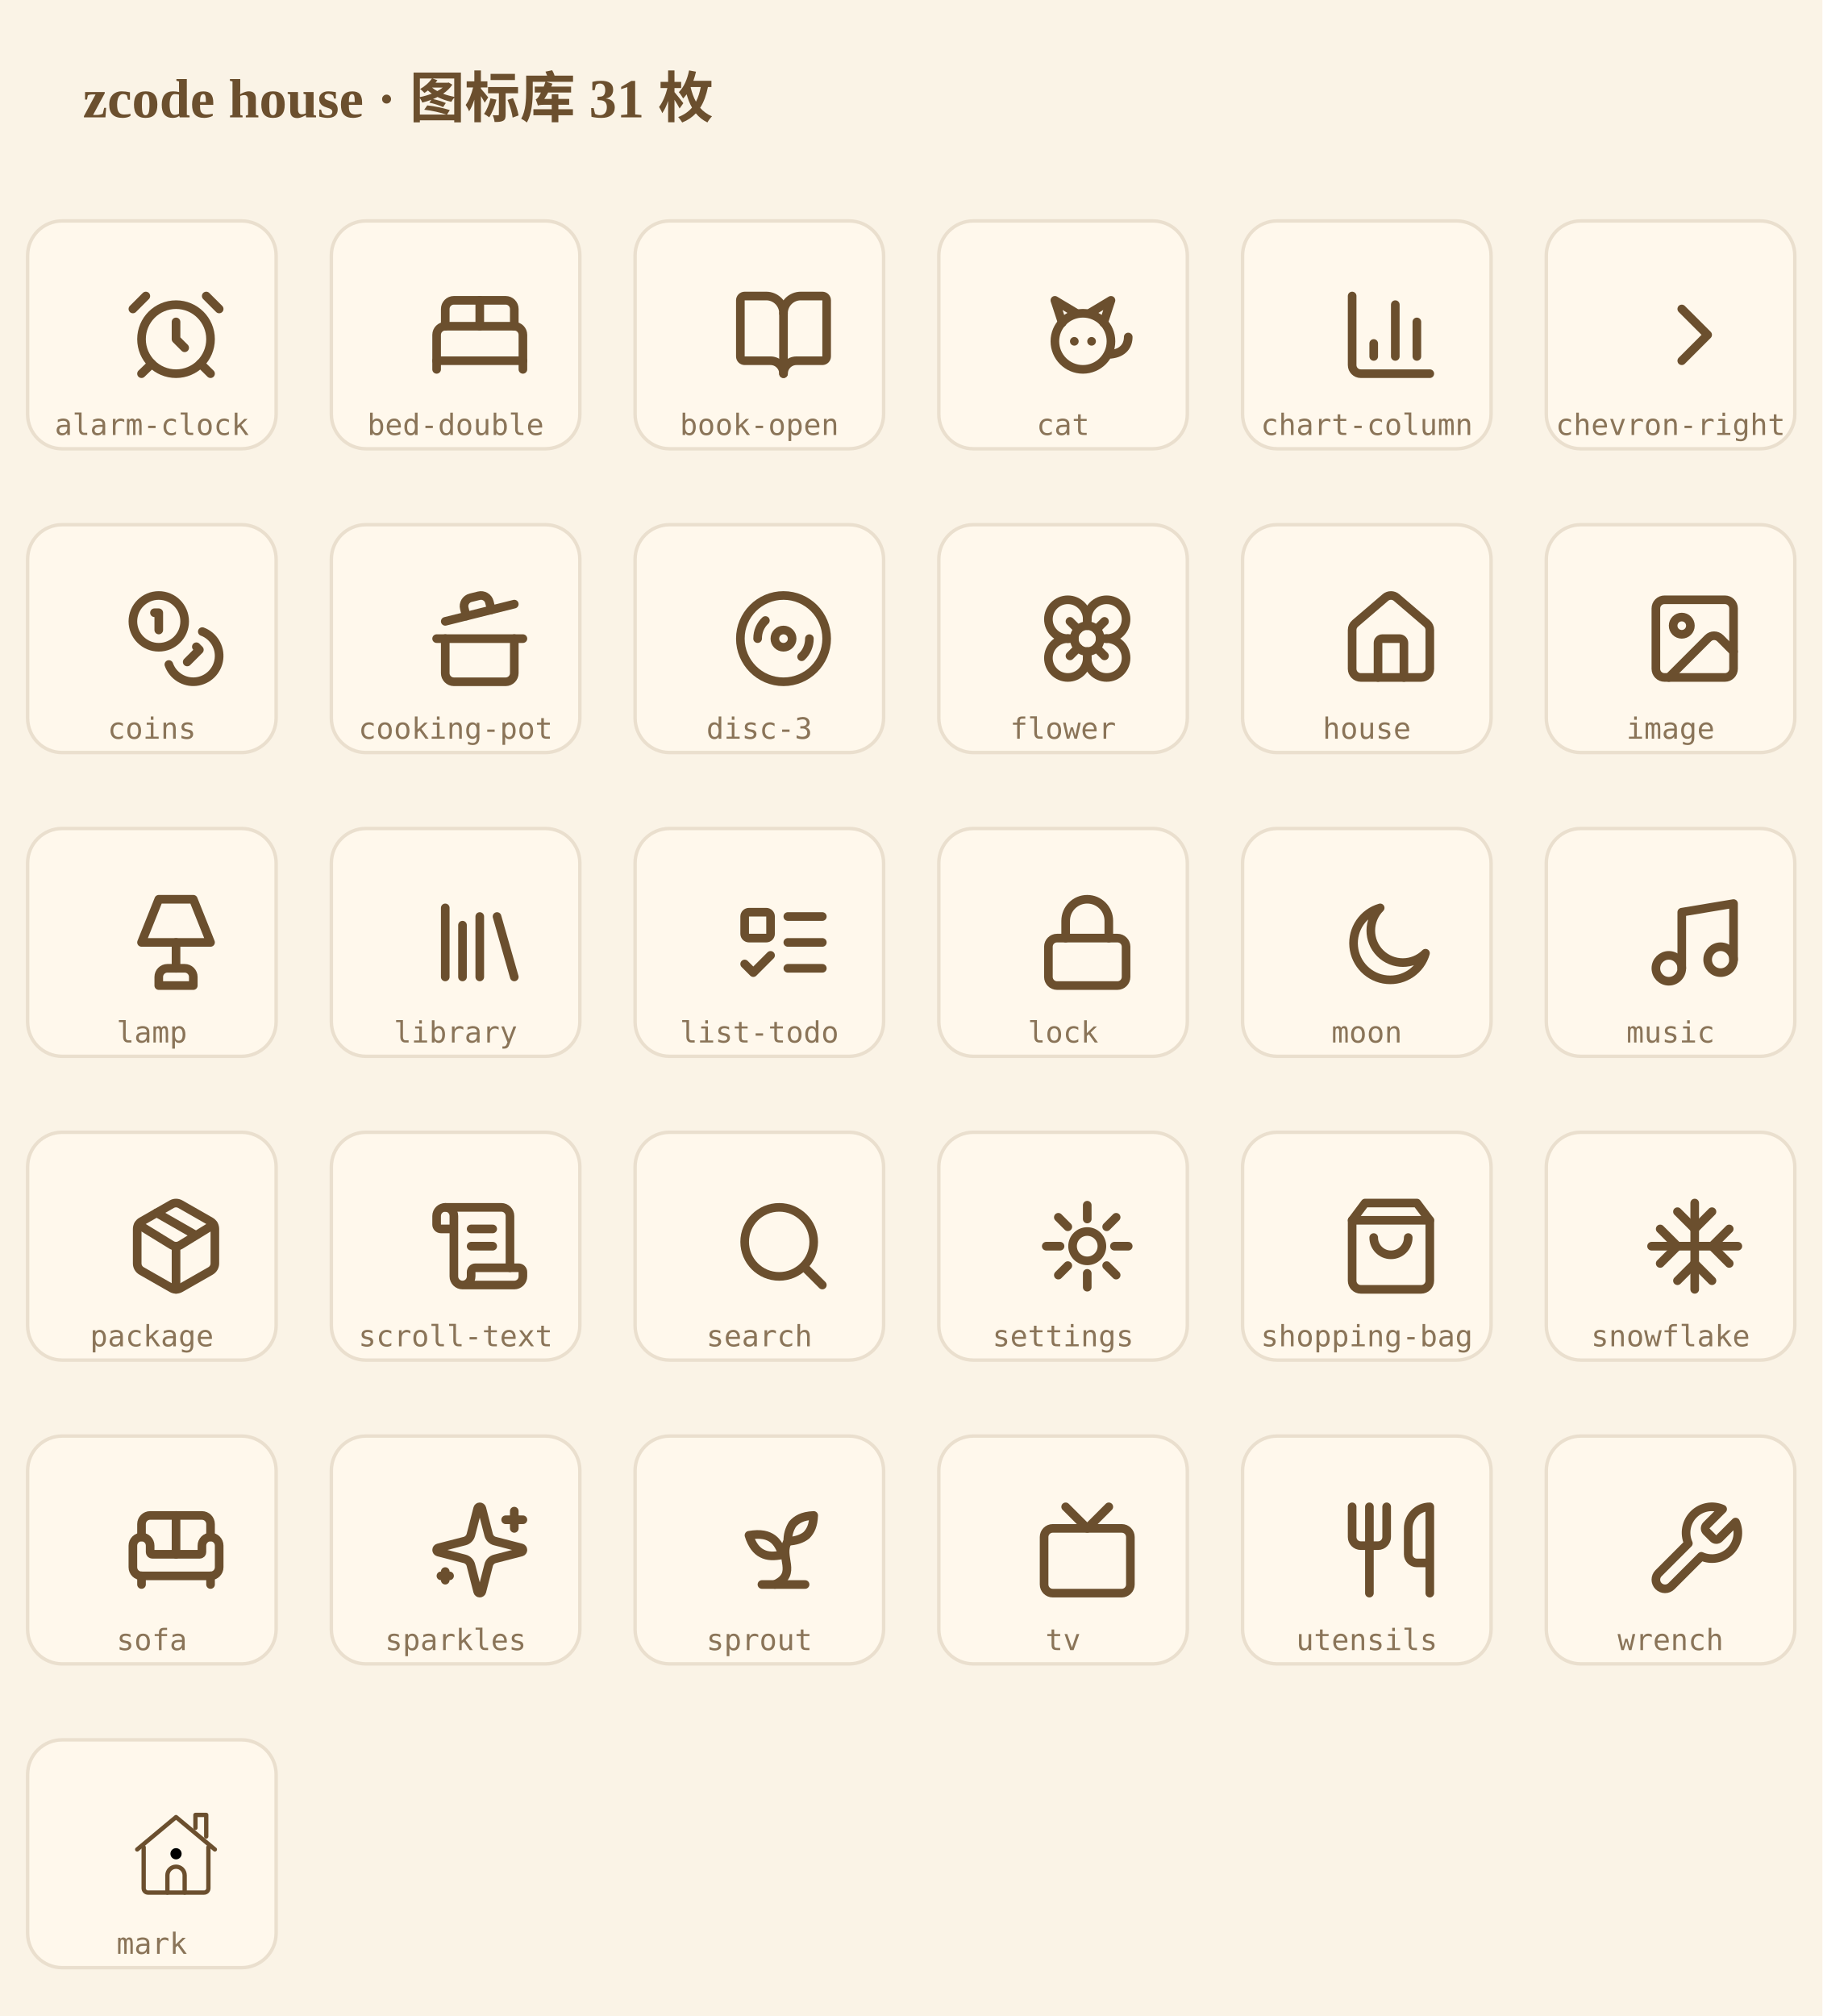
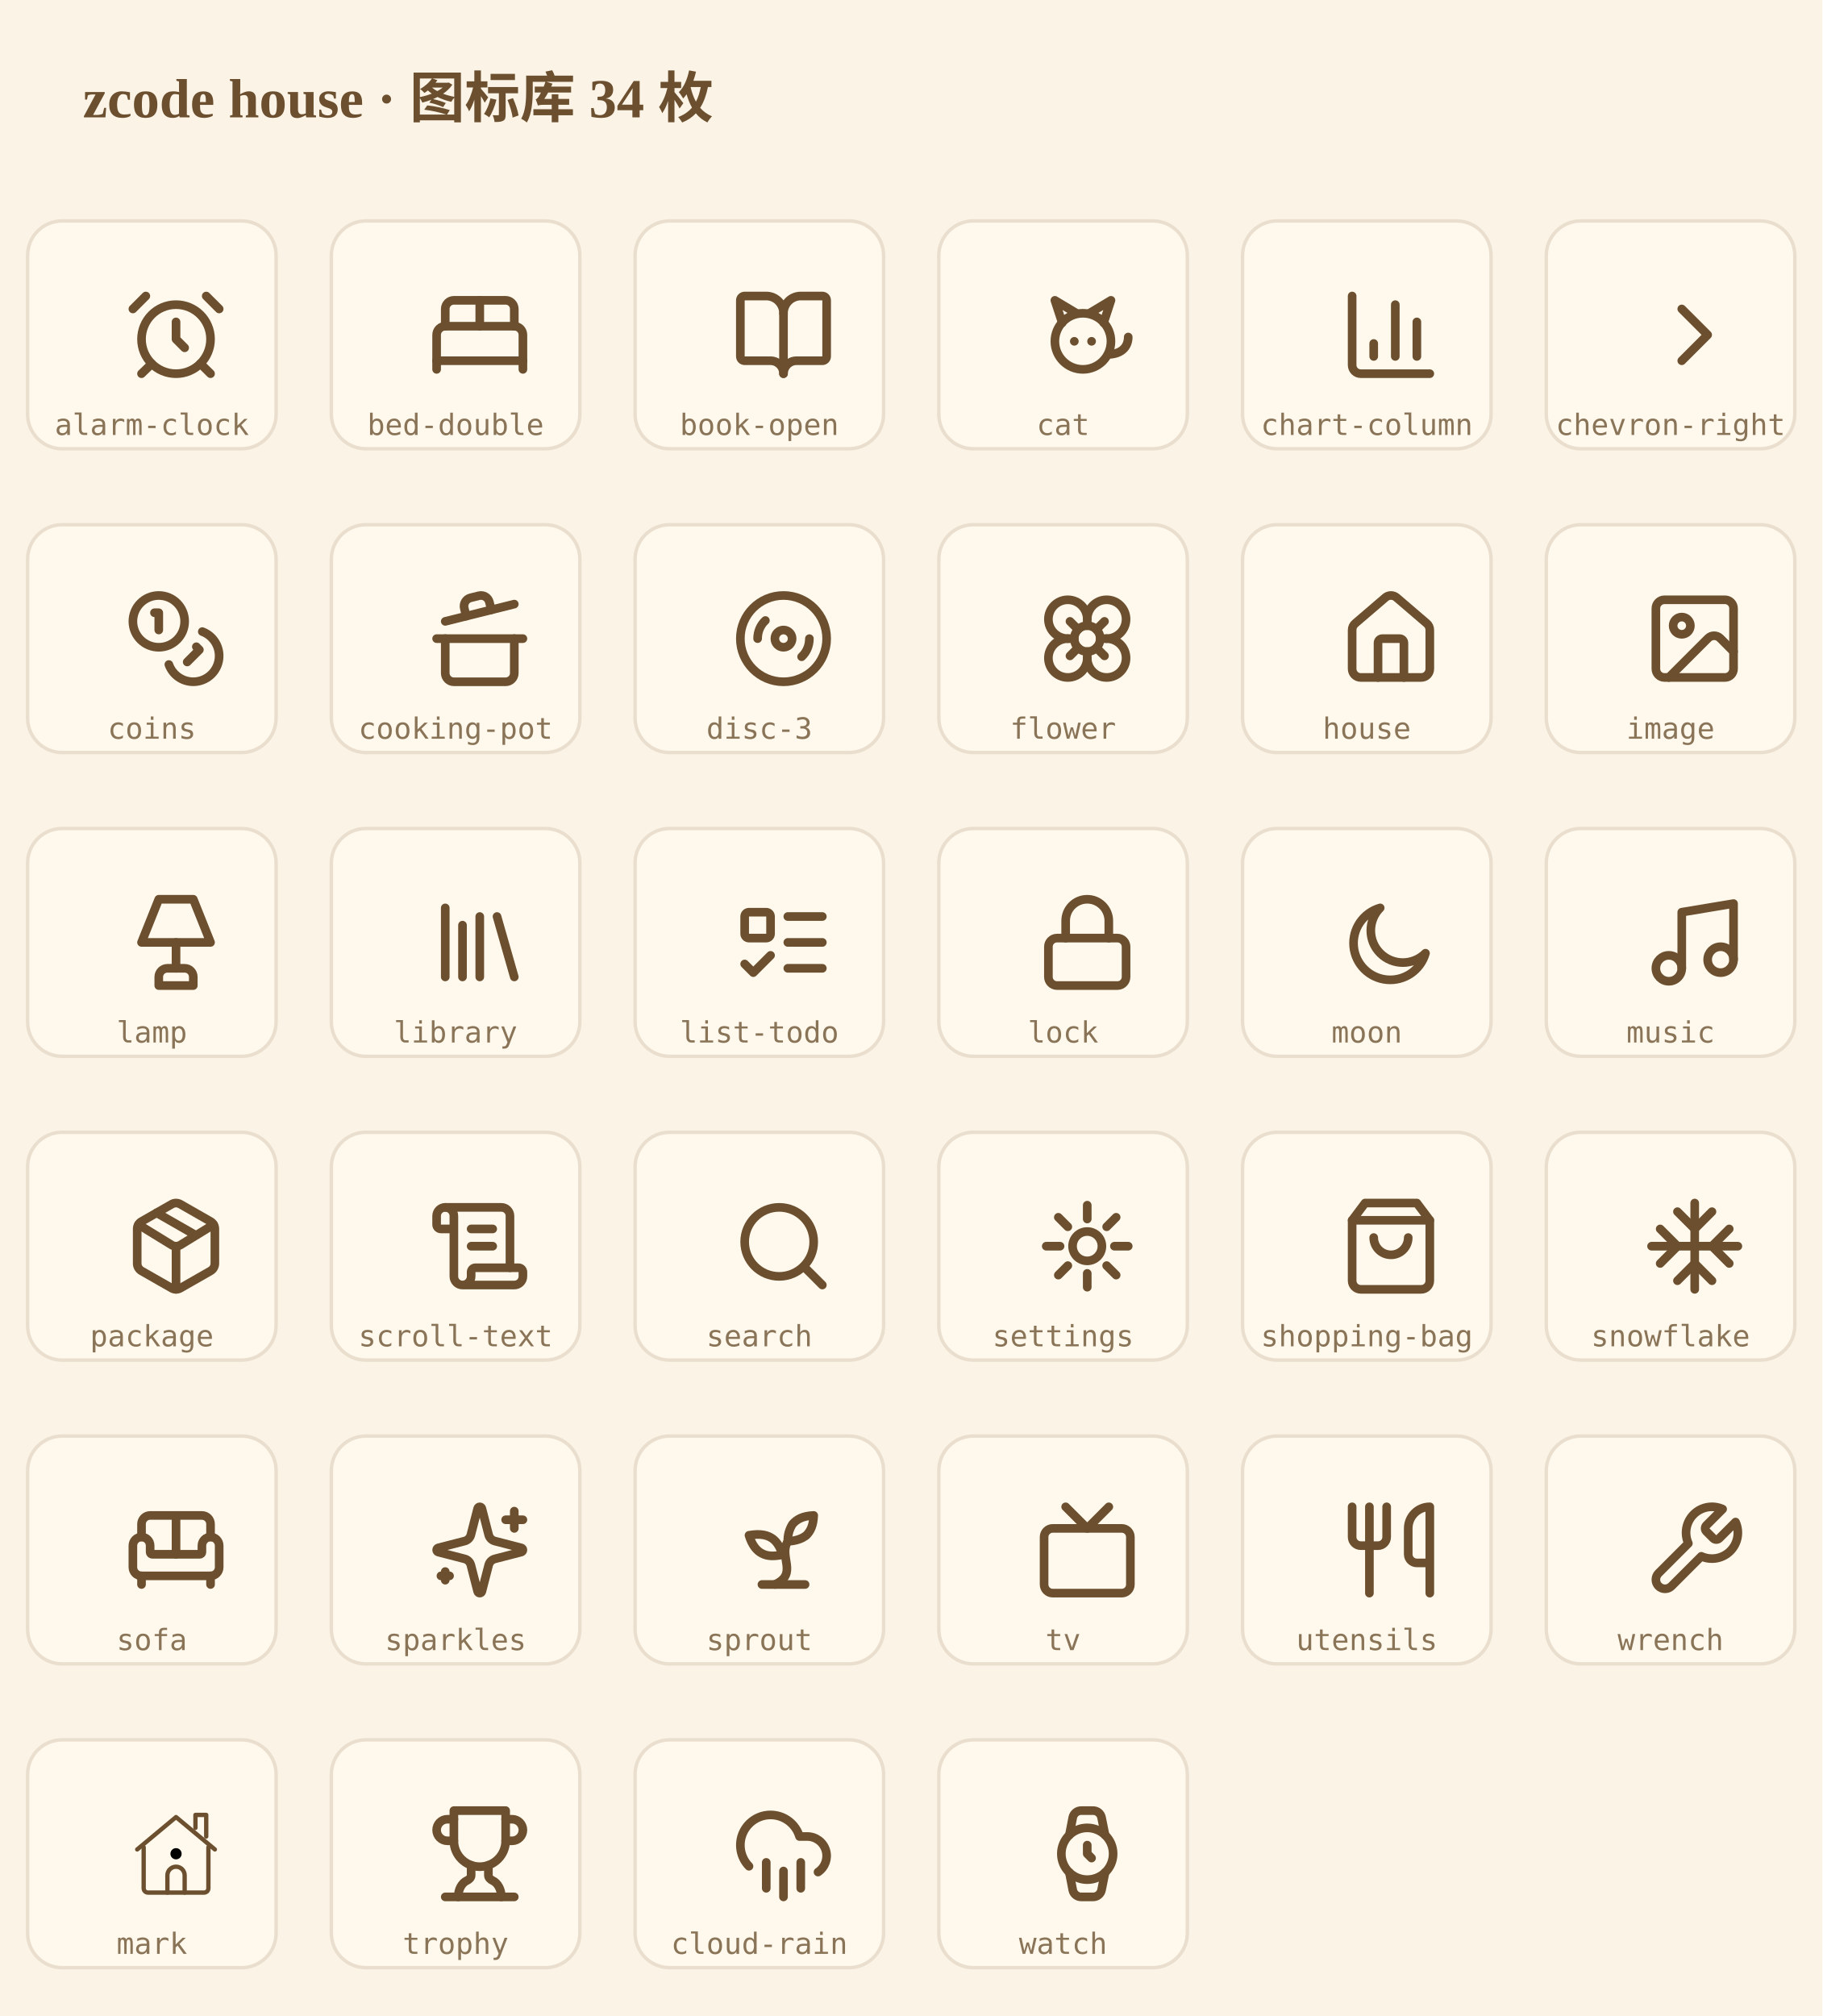
<svg xmlns="http://www.w3.org/2000/svg" viewBox="0 0 528 584" width="528" height="584">
  <rect width="100%" height="100%" fill="#faf3e6" />
-   <text x="24" y="34" font-size="16" fill="#6b4f2e" font-weight="bold">zcode house · 图标库 31 枚</text>
+   <text x="24" y="34" font-size="16" fill="#6b4f2e" font-weight="bold">zcode house · 图标库 34 枚</text>
  <symbol id="i-alarm-clock" viewBox="0 0 24 24">
    <circle cx="12" cy="13" r="8" />
    <path d="M12 9v4l2 2" />
    <path d="M5 3 2 6" />
    <path d="m22 6-3-3" />
    <path d="M6.38 18.7 4 21" />
    <path d="M17.64 18.67 20 21" />
  </symbol>
  <symbol id="i-bed-double" viewBox="0 0 24 24">
    <path d="M2 20v-8a2 2 0 0 1 2-2h16a2 2 0 0 1 2 2v8" />
    <path d="M4 10V6a2 2 0 0 1 2-2h12a2 2 0 0 1 2 2v4" />
    <path d="M12 4v6" />
    <path d="M2 18h20" />
  </symbol>
  <symbol id="i-book-open" viewBox="0 0 24 24">
    <path d="M12 7v14" />
    <path d="M3 18a1 1 0 0 1-1-1V4a1 1 0 0 1 1-1h5a4 4 0 0 1 4 4 4 4 0 0 1 4-4h5a1 1 0 0 1 1 1v13a1 1 0 0 1-1 1h-6a3 3 0 0 0-3 3 3 3 0 0 0-3-3z" />
  </symbol>
  <symbol id="i-cat" viewBox="0 0 24 24">
    <circle cx="11" cy="13.5" r="6.5" />
    <path d="M6.2 9.2 4.5 4l5 3M15.8 9.2 17.5 4l-5 3" />
    <path d="M9 13.5h.01M13 13.5h.01" />
    <path d="M17.5 16.5c2.8-.3 4-2 4-4" />
  </symbol>
  <symbol id="i-chart-column" viewBox="0 0 24 24">
    <path d="M3 3v16a2 2 0 0 0 2 2h16" />
    <path d="M18 17V9" />
    <path d="M13 17V5" />
    <path d="M8 17v-3" />
  </symbol>
  <symbol id="i-chevron-right" viewBox="0 0 24 24">
    <path d="m9 18 6-6-6-6" />
  </symbol>
  <symbol id="i-coins" viewBox="0 0 24 24">
    <circle cx="8" cy="8" r="6" />
    <path d="M18.09 10.37A6 6 0 1 1 10.34 18" />
    <path d="M7 6h1v4" />
    <path d="m16.71 13.88.7.71-2.82 2.82" />
  </symbol>
  <symbol id="i-cooking-pot" viewBox="0 0 24 24">
    <path d="M2 12h20" />
    <path d="M20 12v8a2 2 0 0 1-2 2H6a2 2 0 0 1-2-2v-8" />
    <path d="m4 8 16-4" />
    <path d="m8.86 6.78-.45-1.81a2 2 0 0 1 1.45-2.43l1.94-.48a2 2 0 0 1 2.43 1.46l.45 1.8" />
  </symbol>
  <symbol id="i-disc-3" viewBox="0 0 24 24">
    <circle cx="12" cy="12" r="10" />
    <path d="M6 12c0-1.7.7-3.2 1.8-4.2" />
    <circle cx="12" cy="12" r="2" />
    <path d="M18 12c0 1.7-.7 3.2-1.8 4.2" />
  </symbol>
  <symbol id="i-flower" viewBox="0 0 24 24">
    <circle cx="12" cy="12" r="3" />
    <path d="M12 16.5A4.5 4.5 0 1 1 7.5 12 4.5 4.5 0 1 1 12 7.5a4.5 4.5 0 1 1 4.5 4.5 4.5 4.5 0 1 1-4.5 4.5" />
    <path d="M12 7.5V9" />
    <path d="M7.5 12H9" />
    <path d="M16.5 12H15" />
    <path d="M12 16.5V15" />
    <path d="m8 8 1.88 1.88" />
    <path d="M14.12 9.88 16 8" />
    <path d="m8 16 1.88-1.88" />
    <path d="M14.12 14.12 16 16" />
  </symbol>
  <symbol id="i-house" viewBox="0 0 24 24">
    <path d="M15 21v-8a1 1 0 0 0-1-1h-4a1 1 0 0 0-1 1v8" />
    <path d="M3 10a2 2 0 0 1 .709-1.528l7-5.999a2 2 0 0 1 2.582 0l7 5.999A2 2 0 0 1 21 10v9a2 2 0 0 1-2 2H5a2 2 0 0 1-2-2z" />
  </symbol>
  <symbol id="i-image" viewBox="0 0 24 24">
    <rect width="18" height="18" x="3" y="3" rx="2" ry="2" />
    <circle cx="9" cy="9" r="2" />
    <path d="m21 15-3.086-3.086a2 2 0 0 0-2.828 0L6 21" />
  </symbol>
  <symbol id="i-lamp" viewBox="0 0 24 24">
    <path d="M8 2h8l4 10H4L8 2Z" />
    <path d="M12 12v6" />
    <path d="M8 22v-2c0-1.1.9-2 2-2h4a2 2 0 0 1 2 2v2H8Z" />
  </symbol>
  <symbol id="i-library" viewBox="0 0 24 24">
    <path d="m16 6 4 14" />
    <path d="M12 6v14" />
    <path d="M8 8v12" />
    <path d="M4 4v16" />
  </symbol>
  <symbol id="i-list-todo" viewBox="0 0 24 24">
    <rect x="3" y="5" width="6" height="6" rx="1" />
    <path d="m3 17 2 2 4-4" />
    <path d="M13 6h8" />
    <path d="M13 12h8" />
    <path d="M13 18h8" />
  </symbol>
  <symbol id="i-lock" viewBox="0 0 24 24">
    <rect width="18" height="11" x="3" y="11" rx="2" ry="2" />
    <path d="M7 11V7a5 5 0 0 1 10 0v4" />
  </symbol>
  <symbol id="i-moon" viewBox="0 0 24 24">
    <path d="M20 14.5A8.5 8.5 0 1 1 9.5 4a7 7 0 0 0 10.5 10.5z" />
  </symbol>
  <symbol id="i-music" viewBox="0 0 24 24">
    <path d="M9 18V5l12-2v13" />
    <circle cx="6" cy="18" r="3" />
    <circle cx="18" cy="16" r="3" />
  </symbol>
  <symbol id="i-package" viewBox="0 0 24 24">
    <path d="M11 21.73a2 2 0 0 0 2 0l7-4A2 2 0 0 0 21 16V8a2 2 0 0 0-1-1.73l-7-4a2 2 0 0 0-2 0l-7 4A2 2 0 0 0 3 8v8a2 2 0 0 0 1 1.73z" />
    <path d="M12 22V12" />
    <path d="m3.3 7 7.703 4.734a2 2 0 0 0 1.994 0L20.7 7" />
    <path d="m7.5 4.27 9 5.15" />
  </symbol>
  <symbol id="i-scroll-text" viewBox="0 0 24 24">
    <path d="M15 12h-5" />
    <path d="M15 8h-5" />
    <path d="M19 17V5a2 2 0 0 0-2-2H4" />
    <path d="M8 21h12a2 2 0 0 0 2-2v-1a1 1 0 0 0-1-1H11a1 1 0 0 0-1 1v1a2 2 0 1 1-4 0V5a2 2 0 1 0-4 0v2a1 1 0 0 0 1 1h3" />
  </symbol>
  <symbol id="i-search" viewBox="0 0 24 24">
    <circle cx="11" cy="11" r="8" />
    <path d="m21 21-4.3-4.3" />
  </symbol>
  <symbol id="i-settings" viewBox="0 0 24 24">
    <circle cx="12" cy="12" r="3.4" />
    <path d="M12 2.5v3.2M12 18.3v3.2M2.5 12h3.2M18.3 12h3.2M5.3 5.3l2.2 2.2M16.5 16.5l2.2 2.2M18.7 5.3l-2.2 2.2M7.5 16.5l-2.2 2.2" />
  </symbol>
  <symbol id="i-shopping-bag" viewBox="0 0 24 24">
    <path d="M6 2 3 6v14a2 2 0 0 0 2 2h14a2 2 0 0 0 2-2V6l-3-4Z" />
    <path d="M3 6h18" />
    <path d="M16 10a4 4 0 0 1-8 0" />
  </symbol>
  <symbol id="i-snowflake" viewBox="0 0 24 24">
    <line x1="2" x2="22" y1="12" y2="12" />
    <line x1="12" x2="12" y1="2" y2="22" />
    <path d="m20 16-4-4 4-4" />
    <path d="m4 8 4 4-4 4" />
    <path d="m16 4-4 4-4-4" />
    <path d="m8 20 4-4 4 4" />
  </symbol>
  <symbol id="i-sofa" viewBox="0 0 24 24">
    <path d="M20 9V6a2 2 0 0 0-2-2H6a2 2 0 0 0-2 2v3" />
    <path d="M2 16a2 2 0 0 0 2 2h16a2 2 0 0 0 2-2v-5a2 2 0 0 0-4 0v1.5a.5.5 0 0 1-.5.5h-11a.5.5 0 0 1-.5-.5V11a2 2 0 0 0-4 0z" />
    <path d="M4 18v2" />
    <path d="M20 18v2" />
    <path d="M12 4v9" />
  </symbol>
  <symbol id="i-sparkles" viewBox="0 0 24 24">
    <path d="M9.937 15.5A2 2 0 0 0 8.5 14.063l-6.135-1.582a.5.5 0 0 1 0-.962L8.5 9.936A2 2 0 0 0 9.937 8.5l1.582-6.135a.5.5 0 0 1 .963 0L14.063 8.5A2 2 0 0 0 15.5 9.937l6.135 1.581a.5.5 0 0 1 0 .964L15.5 14.063a2 2 0 0 0-1.437 1.437l-1.582 6.135a.5.5 0 0 1-.963 0z" />
    <path d="M20 3v4" />
    <path d="M22 5h-4" />
    <path d="M4 17v2" />
    <path d="M5 18H3" />
  </symbol>
  <symbol id="i-sprout" viewBox="0 0 24 24">
    <path d="M7 20h10" />
    <path d="M10 20c5.5-2.5.8-6.4 3-10" />
    <path d="M9.5 9.4c1.1.8 1.8 2.2 2.3 3.7-2 .4-3.5.4-4.8-.3-1.2-.6-2.3-1.9-3-4.2 2.8-.5 4.4 0 5.5.8z" />
    <path d="M14.1 6a7 7 0 0 0-1.1 4c1.9-.1 3.3-.6 4.3-1.4 1-1 1.6-2.3 1.7-4.6-2.7.1-4 1-4.9 2z" />
  </symbol>
  <symbol id="i-tv" viewBox="0 0 24 24">
    <rect width="20" height="15" x="2" y="7" rx="2" ry="2" />
    <polyline points="17 2 12 7 7 2" />
  </symbol>
  <symbol id="i-utensils" viewBox="0 0 24 24">
    <path d="M3 2v7c0 1.1.9 2 2 2h4a2 2 0 0 0 2-2V2" />
    <path d="M7 2v20" />
    <path d="M21 15V2a5 5 0 0 0-5 5v6c0 1.1.9 2 2 2h3Zm0 0v7" />
  </symbol>
  <symbol id="i-wrench" viewBox="0 0 24 24">
    <path d="M14.7 6.3a1 1 0 0 0 0 1.4l1.6 1.6a1 1 0 0 0 1.4 0l3.77-3.77a6 6 0 0 1-7.94 7.94l-6.91 6.91a2.12 2.12 0 0 1-3-3l6.91-6.91a6 6 0 0 1 7.94-7.94l-3.76 3.76z" />
  </symbol>
+   <symbol id="i-trophy" viewBox="0 0 24 24">
+     <path d="M6 9H4.5a2.5 2.5 0 0 1 0-5H6" />
+     <path d="M18 9h1.5a2.5 2.5 0 0 0 0-5H18" />
+     <path d="M4 22h16" />
+     <path d="M10 14.66V17c0 .55-.47.98-.97 1.21C7.85 18.75 7 20.24 7 22" />
+     <path d="M14 14.66V17c0 .55.47.98.97 1.21C16.15 18.75 17 20.24 17 22" />
+     <path d="M18 2H6v7a6 6 0 0 0 12 0V2Z" />
+   </symbol>
+   <symbol id="i-cloud-rain" viewBox="0 0 24 24">
+     <path d="M4 14.899A7 7 0 1 1 15.71 8h1.79a4.5 4.5 0 0 1 2.5 8.242" />
+     <path d="M16 14v6" />
+     <path d="M8 14v6" />
+     <path d="M12 16v6" />
+   </symbol>
+   <symbol id="i-watch" viewBox="0 0 24 24">
+     <circle cx="12" cy="12" r="6" />
+     <path d="M12 10v2l1 1" />
+     <path d="m16.13 7.66-.81-4.05a2 2 0 0 0-2-1.61h-2.68a2 2 0 0 0-2 1.61l-.78 4.05" />
+     <path d="m16.13 16.34-.81 4.05a2 2 0 0 1-2 1.61h-2.68a2 2 0 0 1-2-1.61l-.78-4.05" />
+   </symbol>
  <symbol id="i-mark" viewBox="0 0 48 44">
    <path d="M6 20 24 5l18 15" />
    <path d="M9 19v19a2 2 0 0 0 2 2h26a2 2 0 0 0 2-2V19" />
    <path d="M33 10V4h5v10" />
    <path d="M20 40v-8a4 4 0 0 1 8 0v8" />
    <circle cx="24" cy="22" r="2.6" style="fill:currentColor;stroke:none" />
  </symbol>
  <g transform="translate(22,74)">
    <rect x="-14" y="-10" width="72" height="66" rx="10" fill="#fff8ec" stroke="#eadfce" />
    <svg x="14" y="8" width="30" height="30" viewBox="0 0 24 24" fill="none" stroke="#6b4f2e" stroke-width="2" stroke-linecap="round" stroke-linejoin="round">
      <use href="#i-alarm-clock" />
    </svg>
    <text x="22" y="52" font-size="8.5" text-anchor="middle" fill="#8a7458" font-family="Consolas,monospace">alarm-clock</text>
  </g>
  <g transform="translate(110,74)">
    <rect x="-14" y="-10" width="72" height="66" rx="10" fill="#fff8ec" stroke="#eadfce" />
    <svg x="14" y="8" width="30" height="30" viewBox="0 0 24 24" fill="none" stroke="#6b4f2e" stroke-width="2" stroke-linecap="round" stroke-linejoin="round">
      <use href="#i-bed-double" />
    </svg>
    <text x="22" y="52" font-size="8.5" text-anchor="middle" fill="#8a7458" font-family="Consolas,monospace">bed-double</text>
  </g>
  <g transform="translate(198,74)">
    <rect x="-14" y="-10" width="72" height="66" rx="10" fill="#fff8ec" stroke="#eadfce" />
    <svg x="14" y="8" width="30" height="30" viewBox="0 0 24 24" fill="none" stroke="#6b4f2e" stroke-width="2" stroke-linecap="round" stroke-linejoin="round">
      <use href="#i-book-open" />
    </svg>
    <text x="22" y="52" font-size="8.5" text-anchor="middle" fill="#8a7458" font-family="Consolas,monospace">book-open</text>
  </g>
  <g transform="translate(286,74)">
    <rect x="-14" y="-10" width="72" height="66" rx="10" fill="#fff8ec" stroke="#eadfce" />
    <svg x="14" y="8" width="30" height="30" viewBox="0 0 24 24" fill="none" stroke="#6b4f2e" stroke-width="2" stroke-linecap="round" stroke-linejoin="round">
      <use href="#i-cat" />
    </svg>
    <text x="22" y="52" font-size="8.5" text-anchor="middle" fill="#8a7458" font-family="Consolas,monospace">cat</text>
  </g>
  <g transform="translate(374,74)">
    <rect x="-14" y="-10" width="72" height="66" rx="10" fill="#fff8ec" stroke="#eadfce" />
    <svg x="14" y="8" width="30" height="30" viewBox="0 0 24 24" fill="none" stroke="#6b4f2e" stroke-width="2" stroke-linecap="round" stroke-linejoin="round">
      <use href="#i-chart-column" />
    </svg>
    <text x="22" y="52" font-size="8.5" text-anchor="middle" fill="#8a7458" font-family="Consolas,monospace">chart-column</text>
  </g>
  <g transform="translate(462,74)">
    <rect x="-14" y="-10" width="72" height="66" rx="10" fill="#fff8ec" stroke="#eadfce" />
    <svg x="14" y="8" width="30" height="30" viewBox="0 0 24 24" fill="none" stroke="#6b4f2e" stroke-width="2" stroke-linecap="round" stroke-linejoin="round">
      <use href="#i-chevron-right" />
    </svg>
    <text x="22" y="52" font-size="8.5" text-anchor="middle" fill="#8a7458" font-family="Consolas,monospace">chevron-right</text>
  </g>
  <g transform="translate(22,162)">
    <rect x="-14" y="-10" width="72" height="66" rx="10" fill="#fff8ec" stroke="#eadfce" />
    <svg x="14" y="8" width="30" height="30" viewBox="0 0 24 24" fill="none" stroke="#6b4f2e" stroke-width="2" stroke-linecap="round" stroke-linejoin="round">
      <use href="#i-coins" />
    </svg>
    <text x="22" y="52" font-size="8.5" text-anchor="middle" fill="#8a7458" font-family="Consolas,monospace">coins</text>
  </g>
  <g transform="translate(110,162)">
    <rect x="-14" y="-10" width="72" height="66" rx="10" fill="#fff8ec" stroke="#eadfce" />
    <svg x="14" y="8" width="30" height="30" viewBox="0 0 24 24" fill="none" stroke="#6b4f2e" stroke-width="2" stroke-linecap="round" stroke-linejoin="round">
      <use href="#i-cooking-pot" />
    </svg>
    <text x="22" y="52" font-size="8.5" text-anchor="middle" fill="#8a7458" font-family="Consolas,monospace">cooking-pot</text>
  </g>
  <g transform="translate(198,162)">
    <rect x="-14" y="-10" width="72" height="66" rx="10" fill="#fff8ec" stroke="#eadfce" />
    <svg x="14" y="8" width="30" height="30" viewBox="0 0 24 24" fill="none" stroke="#6b4f2e" stroke-width="2" stroke-linecap="round" stroke-linejoin="round">
      <use href="#i-disc-3" />
    </svg>
    <text x="22" y="52" font-size="8.5" text-anchor="middle" fill="#8a7458" font-family="Consolas,monospace">disc-3</text>
  </g>
  <g transform="translate(286,162)">
    <rect x="-14" y="-10" width="72" height="66" rx="10" fill="#fff8ec" stroke="#eadfce" />
    <svg x="14" y="8" width="30" height="30" viewBox="0 0 24 24" fill="none" stroke="#6b4f2e" stroke-width="2" stroke-linecap="round" stroke-linejoin="round">
      <use href="#i-flower" />
    </svg>
    <text x="22" y="52" font-size="8.5" text-anchor="middle" fill="#8a7458" font-family="Consolas,monospace">flower</text>
  </g>
  <g transform="translate(374,162)">
    <rect x="-14" y="-10" width="72" height="66" rx="10" fill="#fff8ec" stroke="#eadfce" />
    <svg x="14" y="8" width="30" height="30" viewBox="0 0 24 24" fill="none" stroke="#6b4f2e" stroke-width="2" stroke-linecap="round" stroke-linejoin="round">
      <use href="#i-house" />
    </svg>
    <text x="22" y="52" font-size="8.5" text-anchor="middle" fill="#8a7458" font-family="Consolas,monospace">house</text>
  </g>
  <g transform="translate(462,162)">
    <rect x="-14" y="-10" width="72" height="66" rx="10" fill="#fff8ec" stroke="#eadfce" />
    <svg x="14" y="8" width="30" height="30" viewBox="0 0 24 24" fill="none" stroke="#6b4f2e" stroke-width="2" stroke-linecap="round" stroke-linejoin="round">
      <use href="#i-image" />
    </svg>
    <text x="22" y="52" font-size="8.5" text-anchor="middle" fill="#8a7458" font-family="Consolas,monospace">image</text>
  </g>
  <g transform="translate(22,250)">
    <rect x="-14" y="-10" width="72" height="66" rx="10" fill="#fff8ec" stroke="#eadfce" />
    <svg x="14" y="8" width="30" height="30" viewBox="0 0 24 24" fill="none" stroke="#6b4f2e" stroke-width="2" stroke-linecap="round" stroke-linejoin="round">
      <use href="#i-lamp" />
    </svg>
    <text x="22" y="52" font-size="8.5" text-anchor="middle" fill="#8a7458" font-family="Consolas,monospace">lamp</text>
  </g>
  <g transform="translate(110,250)">
    <rect x="-14" y="-10" width="72" height="66" rx="10" fill="#fff8ec" stroke="#eadfce" />
    <svg x="14" y="8" width="30" height="30" viewBox="0 0 24 24" fill="none" stroke="#6b4f2e" stroke-width="2" stroke-linecap="round" stroke-linejoin="round">
      <use href="#i-library" />
    </svg>
    <text x="22" y="52" font-size="8.5" text-anchor="middle" fill="#8a7458" font-family="Consolas,monospace">library</text>
  </g>
  <g transform="translate(198,250)">
    <rect x="-14" y="-10" width="72" height="66" rx="10" fill="#fff8ec" stroke="#eadfce" />
    <svg x="14" y="8" width="30" height="30" viewBox="0 0 24 24" fill="none" stroke="#6b4f2e" stroke-width="2" stroke-linecap="round" stroke-linejoin="round">
      <use href="#i-list-todo" />
    </svg>
    <text x="22" y="52" font-size="8.5" text-anchor="middle" fill="#8a7458" font-family="Consolas,monospace">list-todo</text>
  </g>
  <g transform="translate(286,250)">
    <rect x="-14" y="-10" width="72" height="66" rx="10" fill="#fff8ec" stroke="#eadfce" />
    <svg x="14" y="8" width="30" height="30" viewBox="0 0 24 24" fill="none" stroke="#6b4f2e" stroke-width="2" stroke-linecap="round" stroke-linejoin="round">
      <use href="#i-lock" />
    </svg>
    <text x="22" y="52" font-size="8.5" text-anchor="middle" fill="#8a7458" font-family="Consolas,monospace">lock</text>
  </g>
  <g transform="translate(374,250)">
    <rect x="-14" y="-10" width="72" height="66" rx="10" fill="#fff8ec" stroke="#eadfce" />
    <svg x="14" y="8" width="30" height="30" viewBox="0 0 24 24" fill="none" stroke="#6b4f2e" stroke-width="2" stroke-linecap="round" stroke-linejoin="round">
      <use href="#i-moon" />
    </svg>
    <text x="22" y="52" font-size="8.5" text-anchor="middle" fill="#8a7458" font-family="Consolas,monospace">moon</text>
  </g>
  <g transform="translate(462,250)">
    <rect x="-14" y="-10" width="72" height="66" rx="10" fill="#fff8ec" stroke="#eadfce" />
    <svg x="14" y="8" width="30" height="30" viewBox="0 0 24 24" fill="none" stroke="#6b4f2e" stroke-width="2" stroke-linecap="round" stroke-linejoin="round">
      <use href="#i-music" />
    </svg>
    <text x="22" y="52" font-size="8.5" text-anchor="middle" fill="#8a7458" font-family="Consolas,monospace">music</text>
  </g>
  <g transform="translate(22,338)">
    <rect x="-14" y="-10" width="72" height="66" rx="10" fill="#fff8ec" stroke="#eadfce" />
    <svg x="14" y="8" width="30" height="30" viewBox="0 0 24 24" fill="none" stroke="#6b4f2e" stroke-width="2" stroke-linecap="round" stroke-linejoin="round">
      <use href="#i-package" />
    </svg>
    <text x="22" y="52" font-size="8.5" text-anchor="middle" fill="#8a7458" font-family="Consolas,monospace">package</text>
  </g>
  <g transform="translate(110,338)">
    <rect x="-14" y="-10" width="72" height="66" rx="10" fill="#fff8ec" stroke="#eadfce" />
    <svg x="14" y="8" width="30" height="30" viewBox="0 0 24 24" fill="none" stroke="#6b4f2e" stroke-width="2" stroke-linecap="round" stroke-linejoin="round">
      <use href="#i-scroll-text" />
    </svg>
    <text x="22" y="52" font-size="8.5" text-anchor="middle" fill="#8a7458" font-family="Consolas,monospace">scroll-text</text>
  </g>
  <g transform="translate(198,338)">
    <rect x="-14" y="-10" width="72" height="66" rx="10" fill="#fff8ec" stroke="#eadfce" />
    <svg x="14" y="8" width="30" height="30" viewBox="0 0 24 24" fill="none" stroke="#6b4f2e" stroke-width="2" stroke-linecap="round" stroke-linejoin="round">
      <use href="#i-search" />
    </svg>
    <text x="22" y="52" font-size="8.5" text-anchor="middle" fill="#8a7458" font-family="Consolas,monospace">search</text>
  </g>
  <g transform="translate(286,338)">
    <rect x="-14" y="-10" width="72" height="66" rx="10" fill="#fff8ec" stroke="#eadfce" />
    <svg x="14" y="8" width="30" height="30" viewBox="0 0 24 24" fill="none" stroke="#6b4f2e" stroke-width="2" stroke-linecap="round" stroke-linejoin="round">
      <use href="#i-settings" />
    </svg>
    <text x="22" y="52" font-size="8.5" text-anchor="middle" fill="#8a7458" font-family="Consolas,monospace">settings</text>
  </g>
  <g transform="translate(374,338)">
    <rect x="-14" y="-10" width="72" height="66" rx="10" fill="#fff8ec" stroke="#eadfce" />
    <svg x="14" y="8" width="30" height="30" viewBox="0 0 24 24" fill="none" stroke="#6b4f2e" stroke-width="2" stroke-linecap="round" stroke-linejoin="round">
      <use href="#i-shopping-bag" />
    </svg>
    <text x="22" y="52" font-size="8.5" text-anchor="middle" fill="#8a7458" font-family="Consolas,monospace">shopping-bag</text>
  </g>
  <g transform="translate(462,338)">
    <rect x="-14" y="-10" width="72" height="66" rx="10" fill="#fff8ec" stroke="#eadfce" />
    <svg x="14" y="8" width="30" height="30" viewBox="0 0 24 24" fill="none" stroke="#6b4f2e" stroke-width="2" stroke-linecap="round" stroke-linejoin="round">
      <use href="#i-snowflake" />
    </svg>
    <text x="22" y="52" font-size="8.5" text-anchor="middle" fill="#8a7458" font-family="Consolas,monospace">snowflake</text>
  </g>
  <g transform="translate(22,426)">
    <rect x="-14" y="-10" width="72" height="66" rx="10" fill="#fff8ec" stroke="#eadfce" />
    <svg x="14" y="8" width="30" height="30" viewBox="0 0 24 24" fill="none" stroke="#6b4f2e" stroke-width="2" stroke-linecap="round" stroke-linejoin="round">
      <use href="#i-sofa" />
    </svg>
    <text x="22" y="52" font-size="8.5" text-anchor="middle" fill="#8a7458" font-family="Consolas,monospace">sofa</text>
  </g>
  <g transform="translate(110,426)">
    <rect x="-14" y="-10" width="72" height="66" rx="10" fill="#fff8ec" stroke="#eadfce" />
    <svg x="14" y="8" width="30" height="30" viewBox="0 0 24 24" fill="none" stroke="#6b4f2e" stroke-width="2" stroke-linecap="round" stroke-linejoin="round">
      <use href="#i-sparkles" />
    </svg>
    <text x="22" y="52" font-size="8.5" text-anchor="middle" fill="#8a7458" font-family="Consolas,monospace">sparkles</text>
  </g>
  <g transform="translate(198,426)">
    <rect x="-14" y="-10" width="72" height="66" rx="10" fill="#fff8ec" stroke="#eadfce" />
    <svg x="14" y="8" width="30" height="30" viewBox="0 0 24 24" fill="none" stroke="#6b4f2e" stroke-width="2" stroke-linecap="round" stroke-linejoin="round">
      <use href="#i-sprout" />
    </svg>
    <text x="22" y="52" font-size="8.5" text-anchor="middle" fill="#8a7458" font-family="Consolas,monospace">sprout</text>
  </g>
  <g transform="translate(286,426)">
    <rect x="-14" y="-10" width="72" height="66" rx="10" fill="#fff8ec" stroke="#eadfce" />
    <svg x="14" y="8" width="30" height="30" viewBox="0 0 24 24" fill="none" stroke="#6b4f2e" stroke-width="2" stroke-linecap="round" stroke-linejoin="round">
      <use href="#i-tv" />
    </svg>
    <text x="22" y="52" font-size="8.5" text-anchor="middle" fill="#8a7458" font-family="Consolas,monospace">tv</text>
  </g>
  <g transform="translate(374,426)">
    <rect x="-14" y="-10" width="72" height="66" rx="10" fill="#fff8ec" stroke="#eadfce" />
    <svg x="14" y="8" width="30" height="30" viewBox="0 0 24 24" fill="none" stroke="#6b4f2e" stroke-width="2" stroke-linecap="round" stroke-linejoin="round">
      <use href="#i-utensils" />
    </svg>
    <text x="22" y="52" font-size="8.5" text-anchor="middle" fill="#8a7458" font-family="Consolas,monospace">utensils</text>
  </g>
  <g transform="translate(462,426)">
    <rect x="-14" y="-10" width="72" height="66" rx="10" fill="#fff8ec" stroke="#eadfce" />
    <svg x="14" y="8" width="30" height="30" viewBox="0 0 24 24" fill="none" stroke="#6b4f2e" stroke-width="2" stroke-linecap="round" stroke-linejoin="round">
      <use href="#i-wrench" />
    </svg>
    <text x="22" y="52" font-size="8.5" text-anchor="middle" fill="#8a7458" font-family="Consolas,monospace">wrench</text>
  </g>
  <g transform="translate(22,514)">
    <rect x="-14" y="-10" width="72" height="66" rx="10" fill="#fff8ec" stroke="#eadfce" />
    <svg x="14" y="8" width="30" height="30" viewBox="0 0 24 24" fill="none" stroke="#6b4f2e" stroke-width="2" stroke-linecap="round" stroke-linejoin="round">
      <use href="#i-mark" />
    </svg>
    <text x="22" y="52" font-size="8.5" text-anchor="middle" fill="#8a7458" font-family="Consolas,monospace">mark</text>
  </g>
+   <g transform="translate(110,514)">
+     <rect x="-14" y="-10" width="72" height="66" rx="10" fill="#fff8ec" stroke="#eadfce" />
+     <svg x="14" y="8" width="30" height="30" viewBox="0 0 24 24" fill="none" stroke="#6b4f2e" stroke-width="2" stroke-linecap="round" stroke-linejoin="round">
+       <use href="#i-trophy" />
+     </svg>
+     <text x="22" y="52" font-size="8.5" text-anchor="middle" fill="#8a7458" font-family="Consolas,monospace">trophy</text>
+   </g>
+   <g transform="translate(198,514)">
+     <rect x="-14" y="-10" width="72" height="66" rx="10" fill="#fff8ec" stroke="#eadfce" />
+     <svg x="14" y="8" width="30" height="30" viewBox="0 0 24 24" fill="none" stroke="#6b4f2e" stroke-width="2" stroke-linecap="round" stroke-linejoin="round">
+       <use href="#i-cloud-rain" />
+     </svg>
+     <text x="22" y="52" font-size="8.5" text-anchor="middle" fill="#8a7458" font-family="Consolas,monospace">cloud-rain</text>
+   </g>
+   <g transform="translate(286,514)">
+     <rect x="-14" y="-10" width="72" height="66" rx="10" fill="#fff8ec" stroke="#eadfce" />
+     <svg x="14" y="8" width="30" height="30" viewBox="0 0 24 24" fill="none" stroke="#6b4f2e" stroke-width="2" stroke-linecap="round" stroke-linejoin="round">
+       <use href="#i-watch" />
+     </svg>
+     <text x="22" y="52" font-size="8.5" text-anchor="middle" fill="#8a7458" font-family="Consolas,monospace">watch</text>
+   </g>
</svg>
